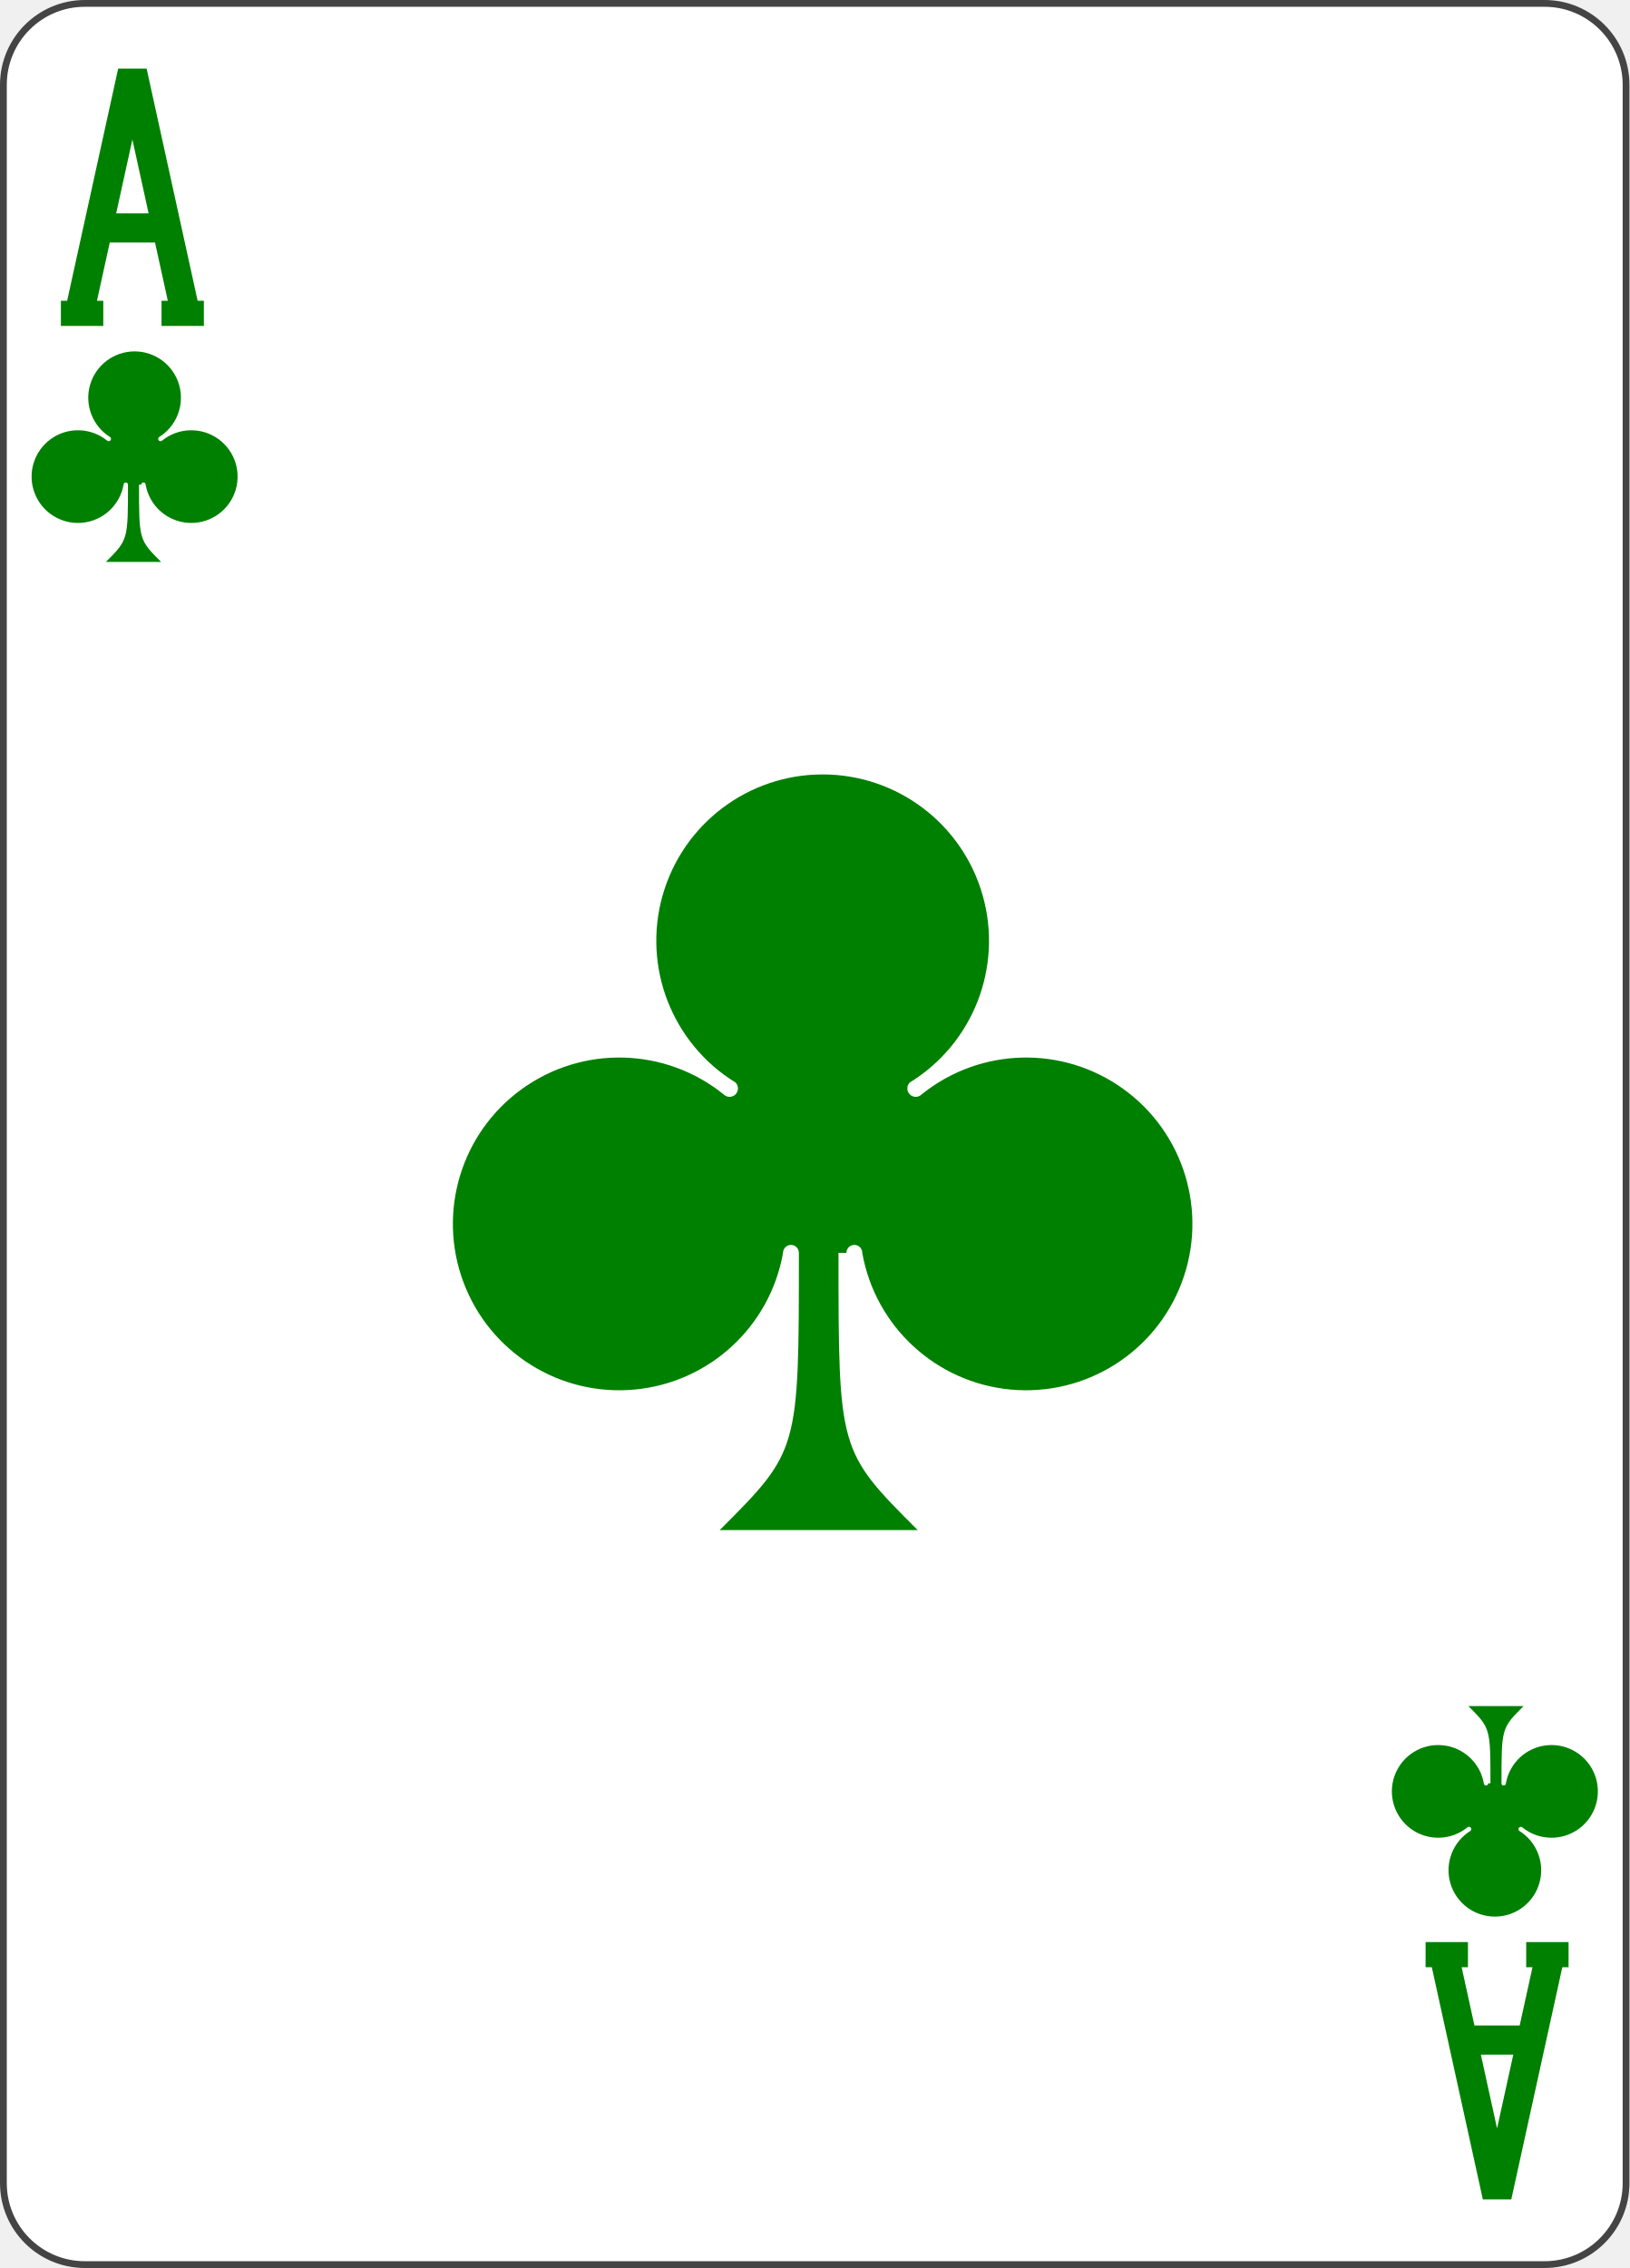
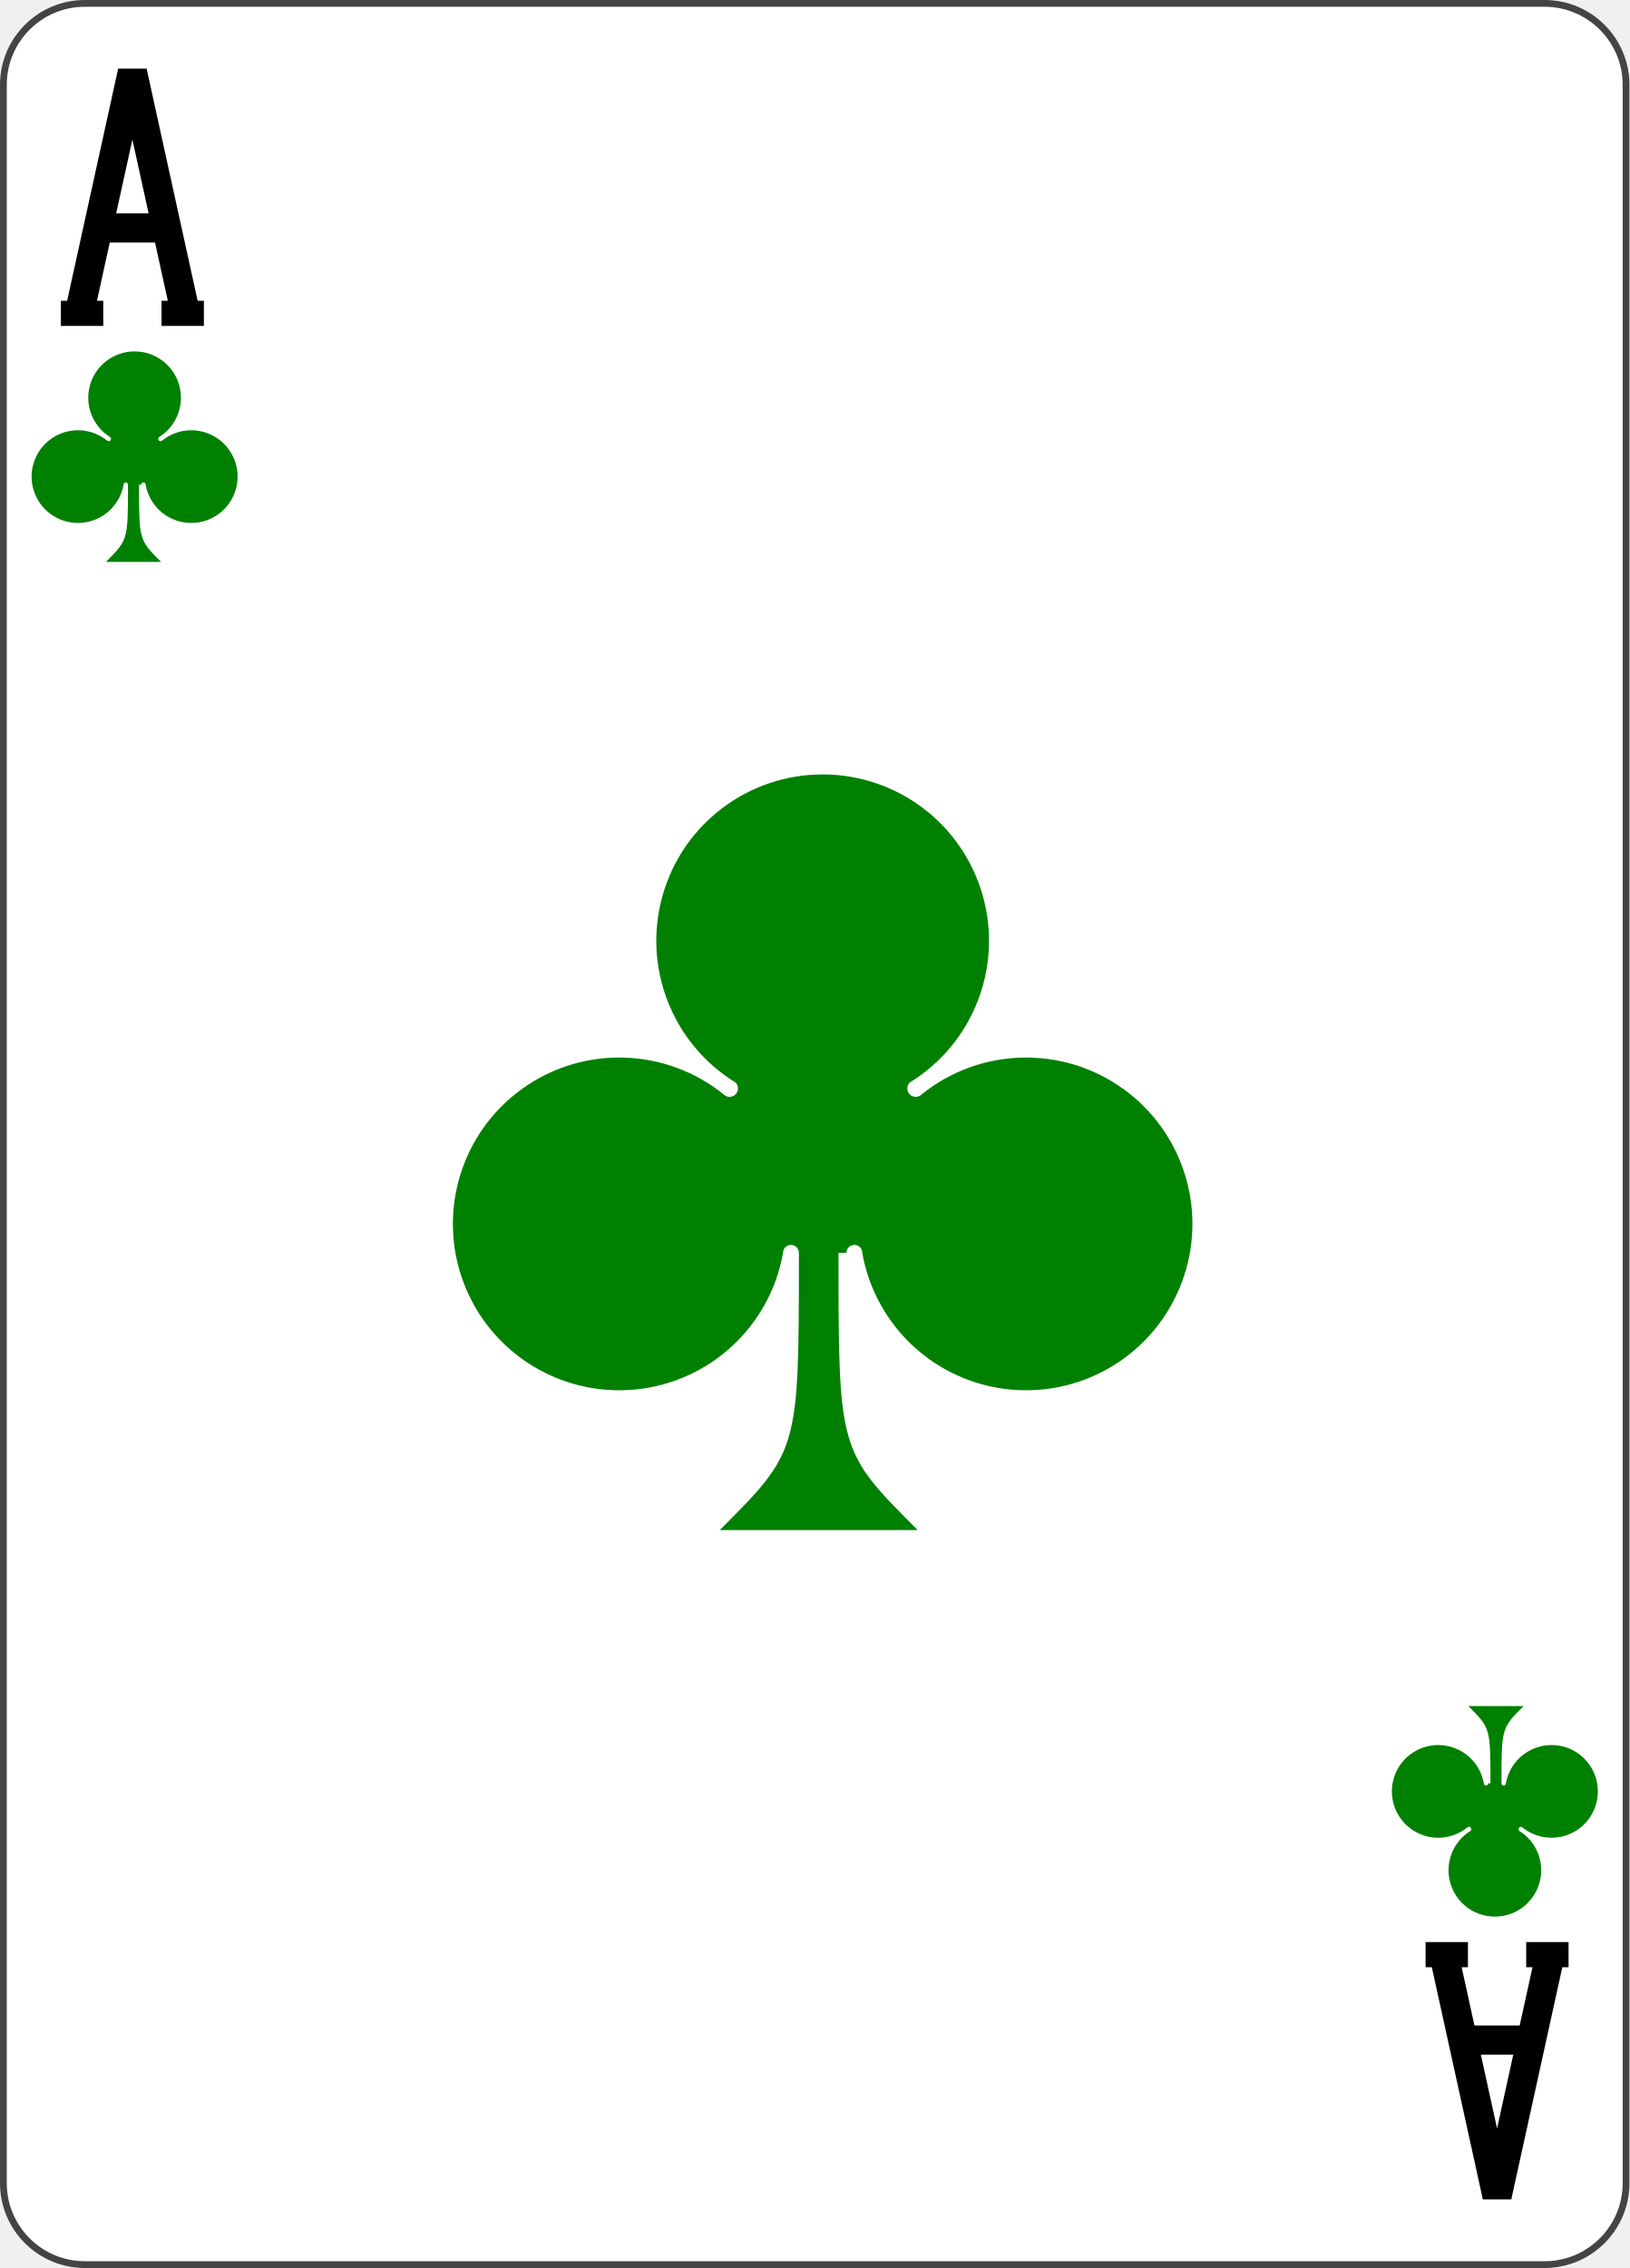
<svg xmlns="http://www.w3.org/2000/svg" viewBox="-120 -167 240 334">
  <rect width="239" height="333" x="-119.5" y="-166.5" rx="12" ry="12" stroke="#444" fill="#fff" fill-opacity="1" stroke-width="1" />
  <symbol id="Rac" viewBox="-500 -500 1000 1000" preserveAspectRatio="xMinYMid" opacity="0.8">
-     <path d="M120 130H-120M270 460H110m90-10L0-460-200 450m90 10H-270" stroke="#008000" fill="none" fill-opacity="1" stroke-width="110" />
+     <path d="M120 130H-120M270 460H110m90-10L0-460-200 450m90 10H-270" stroke="#000000" fill="none" fill-opacity="1" stroke-width="110" />
  </symbol>
  <symbol id="S0ac" viewBox="-600 -600 1200 1200" preserveAspectRatio="xMinYMid" opacity="0.8">
    <path d="M0-500C-100-250-355-100-355 185a150 150 0 00300 0 10 10 0 0120 0c0 200-50 215-95 315H130C85 400 35 385 35 185a10 10 0 0120 0 150 150 0 00300 0C355-100 100-250 0-500" fill="green" fill-opacity="1" />
  </symbol>
  <symbol id="S1ac" viewBox="-600 -600 1200 1200" preserveAspectRatio="xMinYMid" opacity="0.8">
    <path d="m0-300c0-100 100-200 200-200S400-400 400-250C400 0 0 400 0 500 0 400-400 0-400-250c0-150 100-250 200-250S0-400 0-300" fill="green" fill-opacity="1" />
  </symbol>
  <symbol id="S2ac" viewBox="-600 -600 1200 1200" preserveAspectRatio="xMinYMid" opacity="0.8">
    <path d="m-400 0C-350 0 0-450 0-500 0-450 350 0 400 0 350 0 0 450 0 500 0 450-350 0-400 0" fill="green" fill-opacity="1" />
  </symbol>
  <symbol id="S3ac" viewBox="-600 -600 1200 1200" preserveAspectRatio="xMinYMid" opacity="0.8">
    <path d="M40 150a10 10 0 0120 0A210 210 0 10135-50 10 10 0 01120-65a210 210 0 10-220 0 10 10 0 01-15 15 210 210 0 1075 200 10 10 0 0120 0c0 250 0 250-100 350H130C30 400 30 400 30 150" fill="green" fill-opacity="1" />
  </symbol>
  <use href="#Rac" height="39" x="-120" y="-158" />
  <use href="#S3ac" height="39" x="-120" y="-120" />
  <use href="#S3ac" height="140" x="-70" y="-70" />
  <g transform="rotate(180)">
    <use href="#Rac" height="39" x="-120" y="-158" />
    <use href="#S3ac" height="39" x="-120" y="-120" />
  </g>
</svg>
